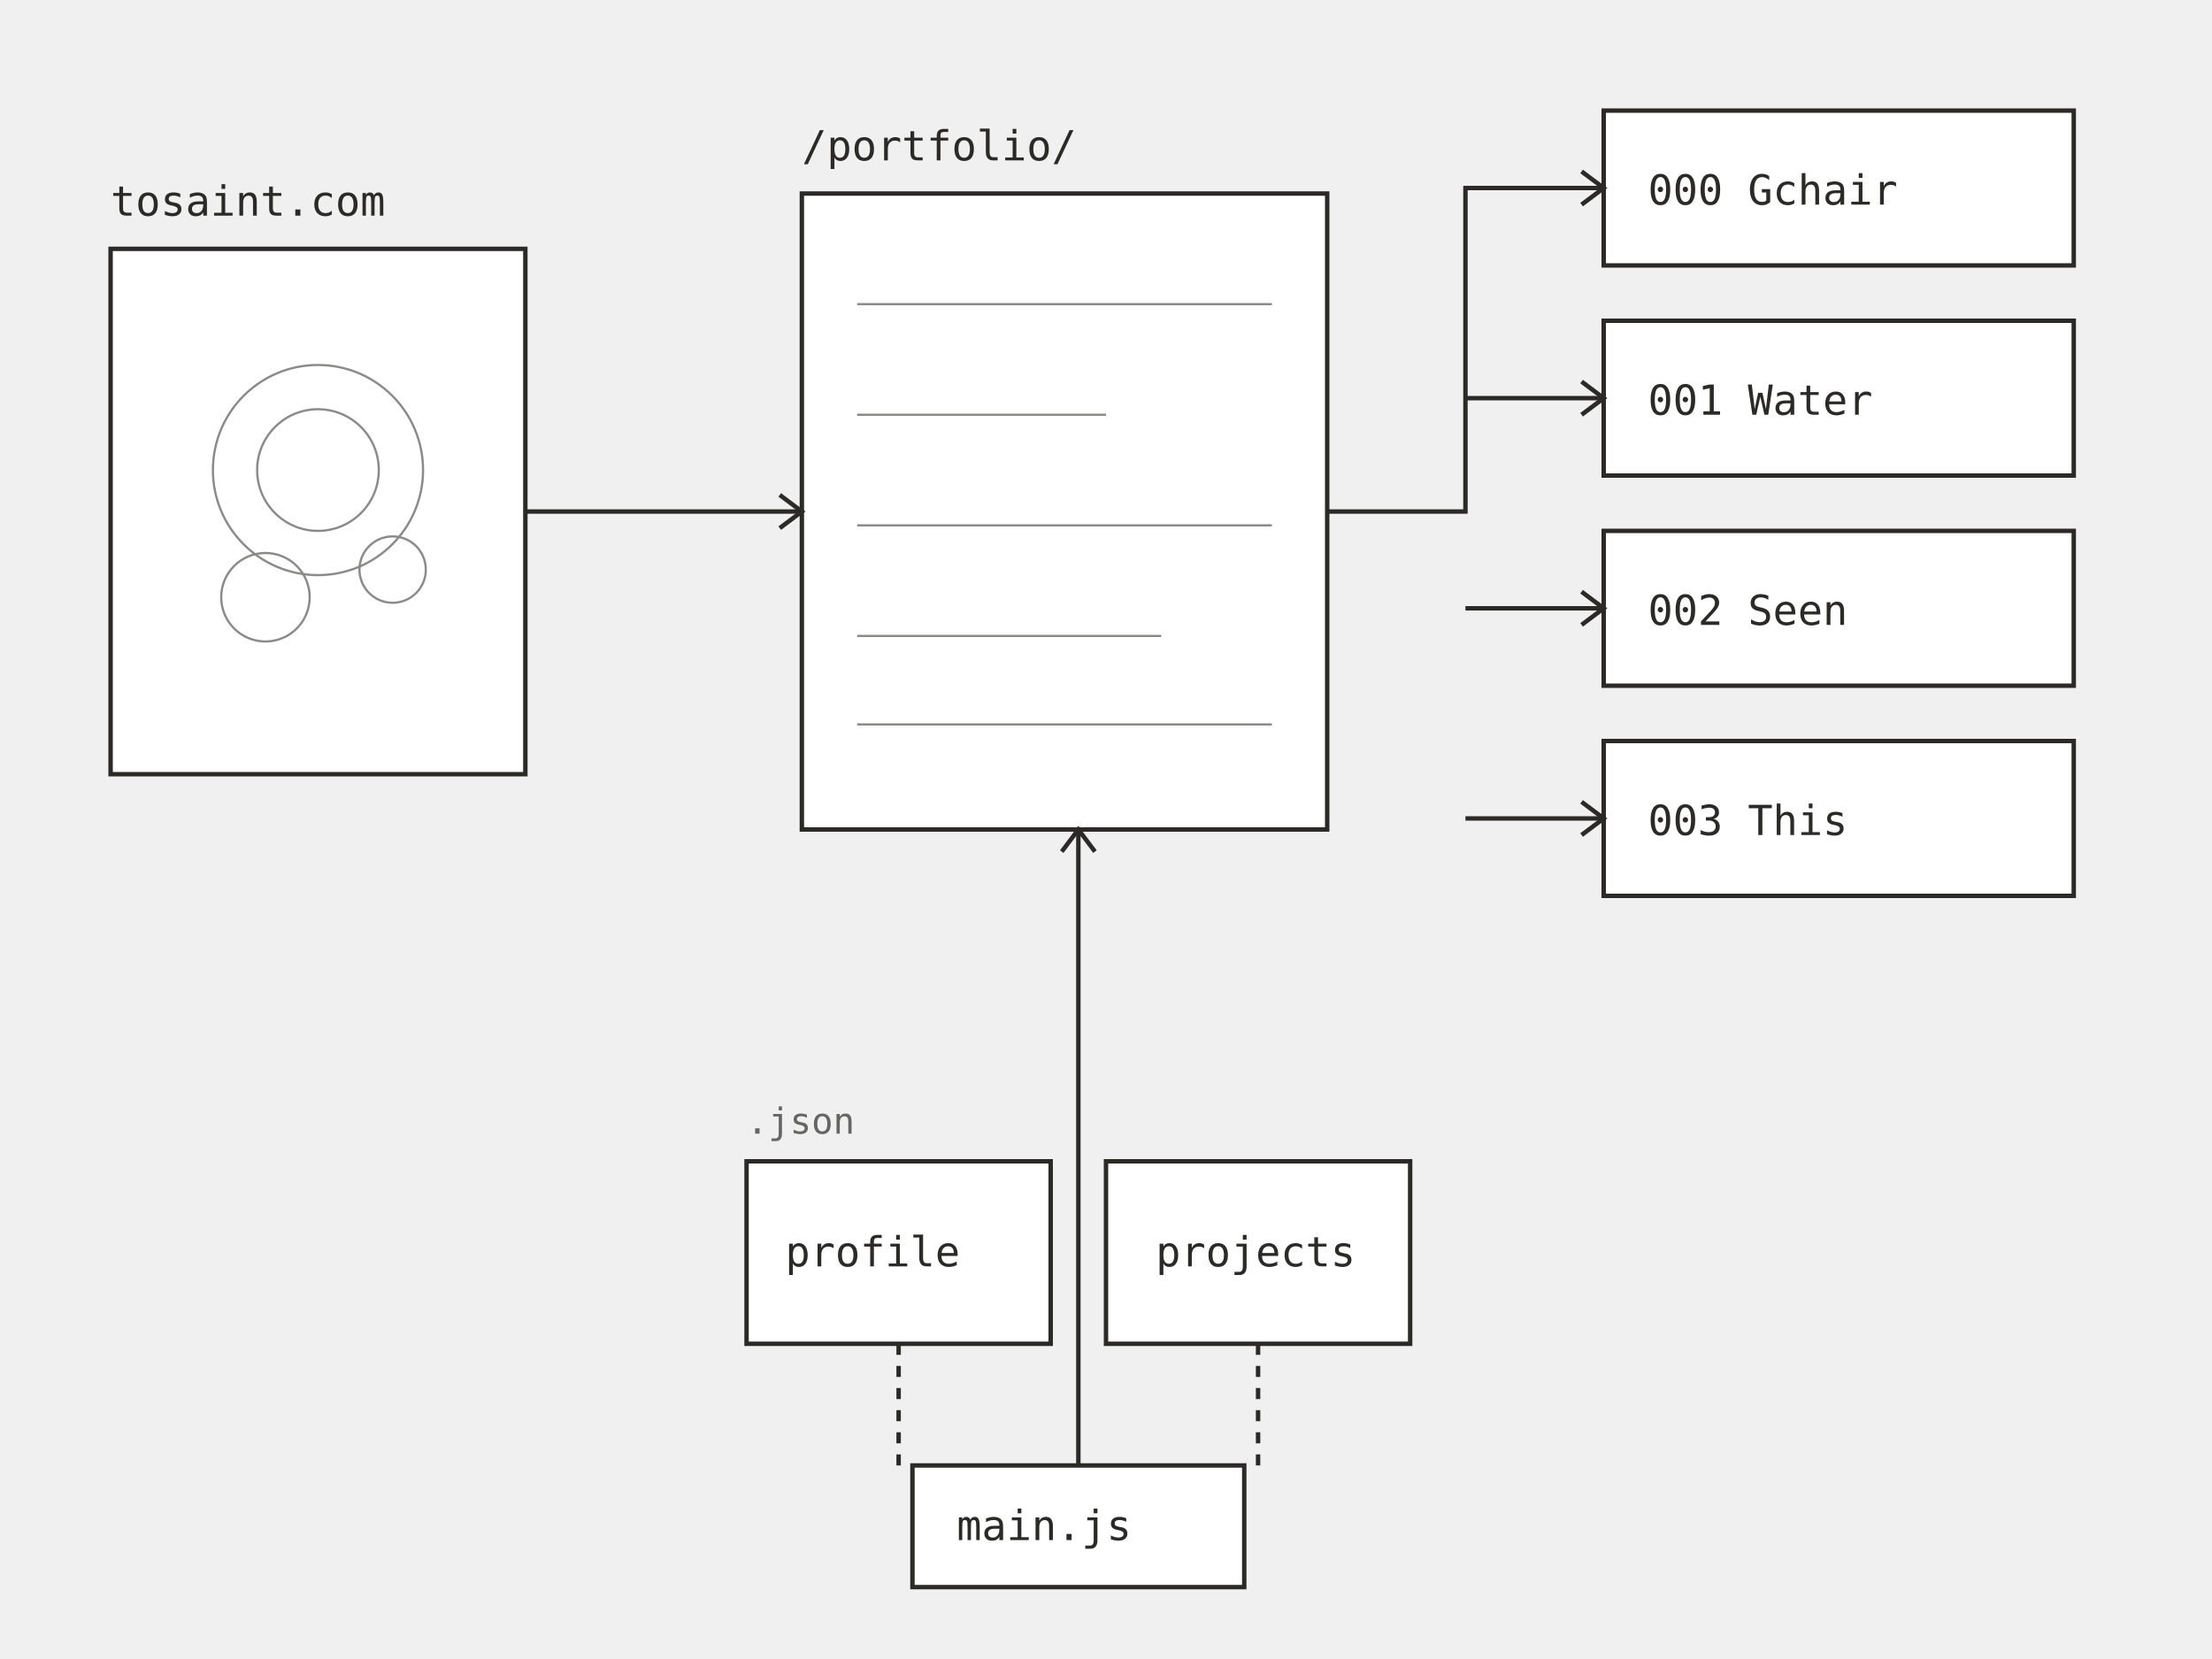
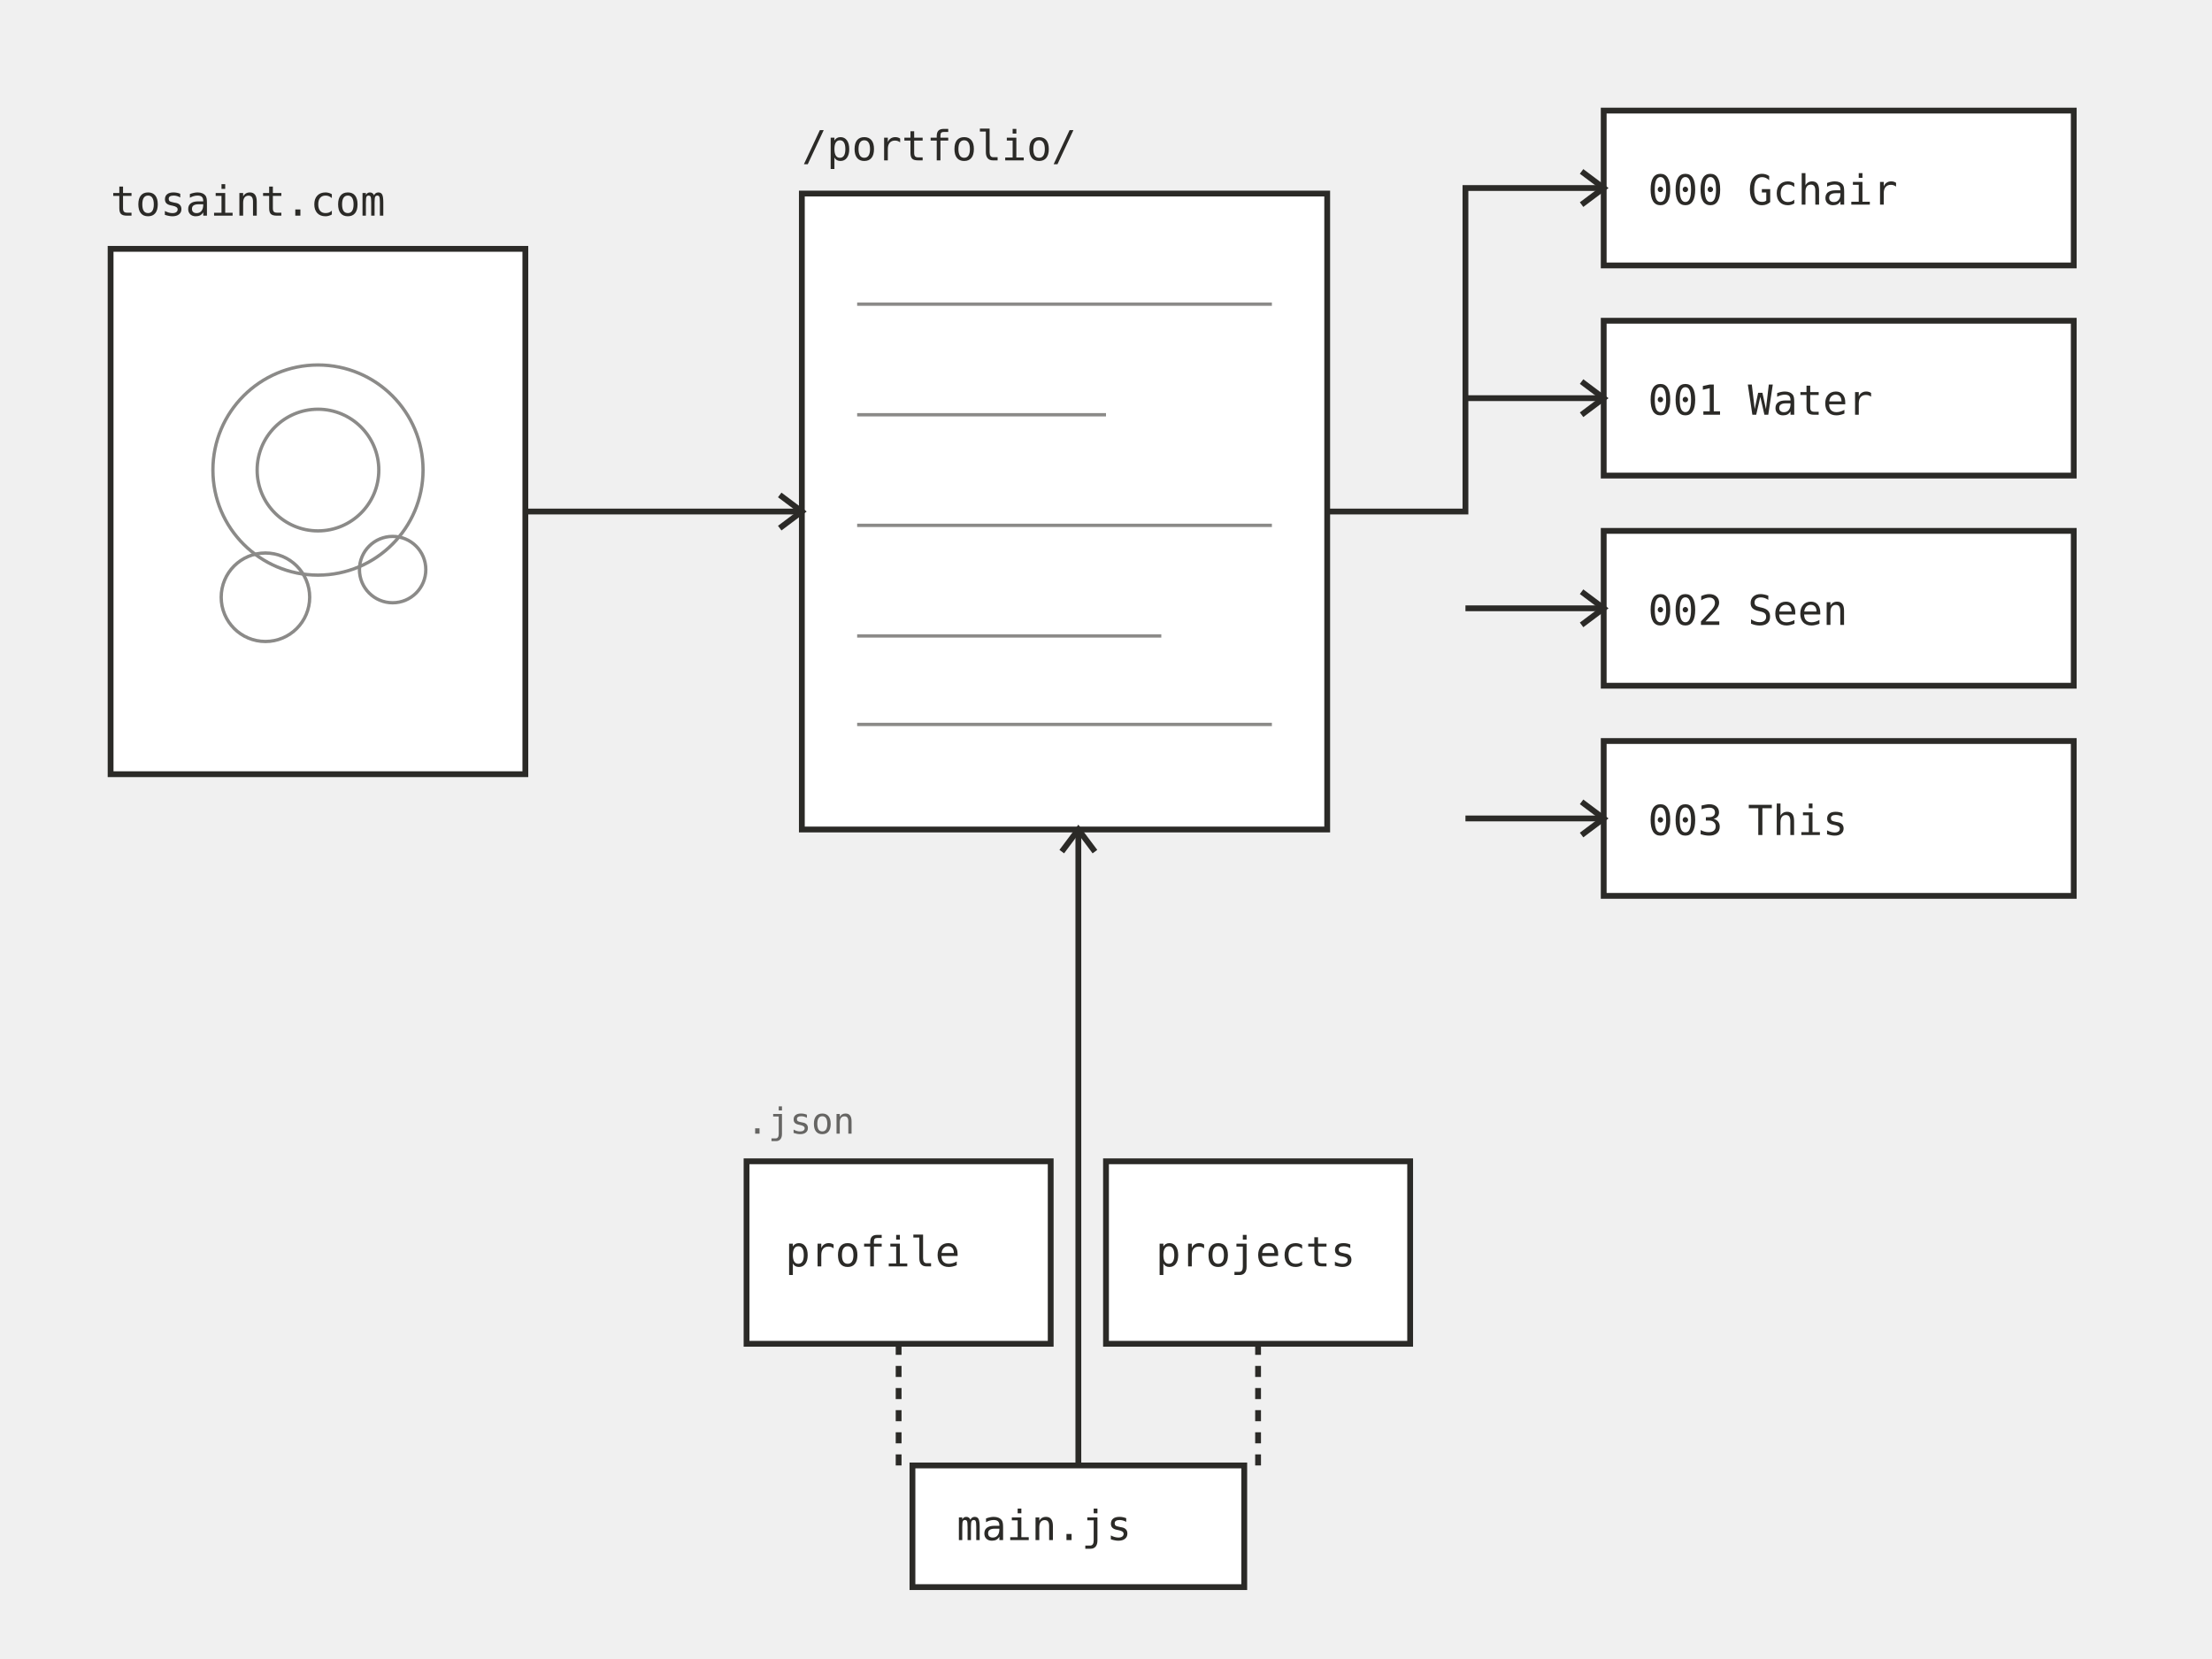
- <svg xmlns="http://www.w3.org/2000/svg" viewBox="0 0 800 600" fill="none" stroke="#2b2a27" stroke-width="1.6" font-family="IBM Plex Mono, Menlo, monospace" font-size="15">
+ <svg xmlns="http://www.w3.org/2000/svg" viewBox="0 0 800 600" fill="none" stroke="#2b2a27" stroke-width="2.1" font-family="IBM Plex Mono, Menlo, monospace" font-size="15">
  <g fill="#ffffff">
    <rect x="40" y="90" width="150" height="190" />
    <rect x="290" y="70" width="190" height="230" />
    <rect x="580" y="40" width="170" height="56" />
    <rect x="580" y="116" width="170" height="56" />
    <rect x="580" y="192" width="170" height="56" />
    <rect x="580" y="268" width="170" height="56" />
    <rect x="270" y="420" width="110" height="66" />
    <rect x="400" y="420" width="110" height="66" />
    <rect x="330" y="530" width="120" height="44" />
  </g>
-   <g stroke-width=".8" opacity=".55">
+   <g stroke-width="1.2" opacity=".55">
    <circle cx="115" cy="170" r="38" />
    <circle cx="115" cy="170" r="22" />
    <circle cx="96" cy="216" r="16" />
    <circle cx="142" cy="206" r="12" />
    <path d="M310 110 H460 M310 150 H400 M310 190 H460 M310 230 H420 M310 262 H460" />
  </g>
  <path d="M190 185 H290" />
  <path d="M282 179 L290 185 L282 191" />
  <path d="M480 185 H530 V68 H580 M530 144 H580 M530 220 H580 M530 296 H580" />
  <path d="M572 62 L580 68 L572 74 M572 138 L580 144 L572 150 M572 214 L580 220 L572 226 M572 290 L580 296 L572 302" />
  <path d="M325 486 V530 M455 486 V530" stroke-dasharray="4 4" />
  <path d="M390 530 V300" />
  <path d="M384 308 L390 300 L396 308" />
  <g fill="#2b2a27" stroke="none">
    <text x="40" y="78">tosaint.com</text>
    <text x="290" y="58">/portfolio/</text>
    <text x="596" y="74">000 Gchair</text>
    <text x="596" y="150">001 Water</text>
    <text x="596" y="226">002 Seen</text>
    <text x="596" y="302">003 This</text>
    <text x="284" y="458">profile</text>
    <text x="418" y="458">projects</text>
    <text x="346" y="557">main.js</text>
    <text x="270" y="410" font-size="13" opacity=".7">.json</text>
  </g>
</svg>
